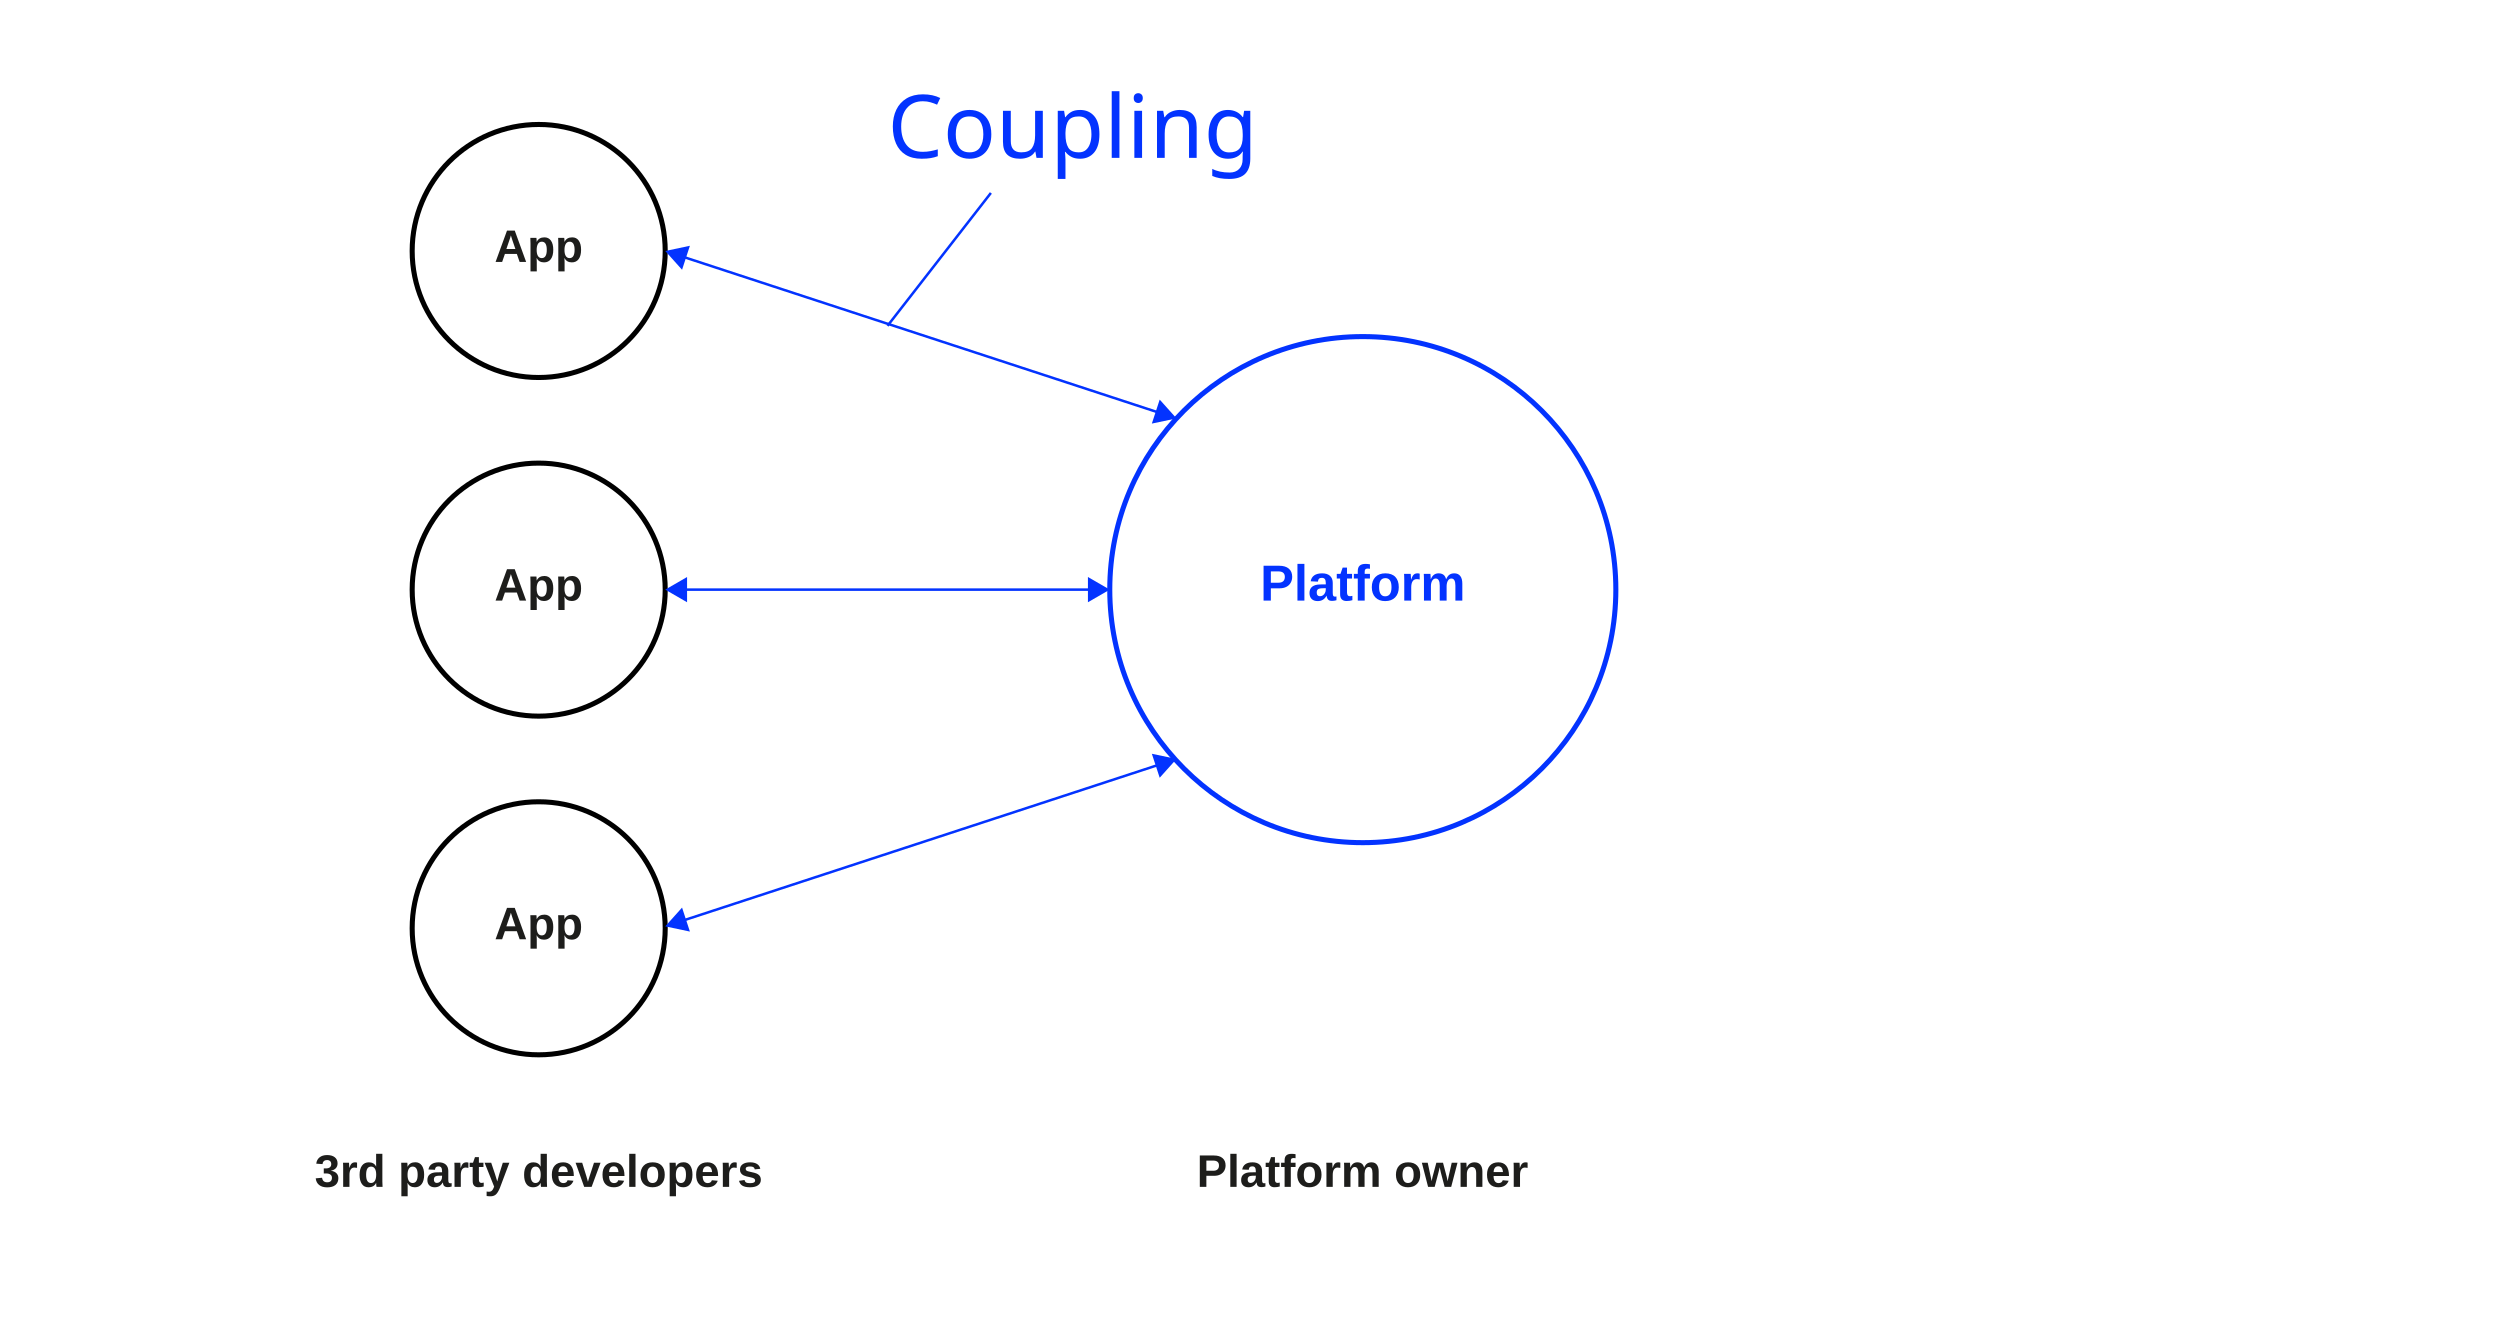
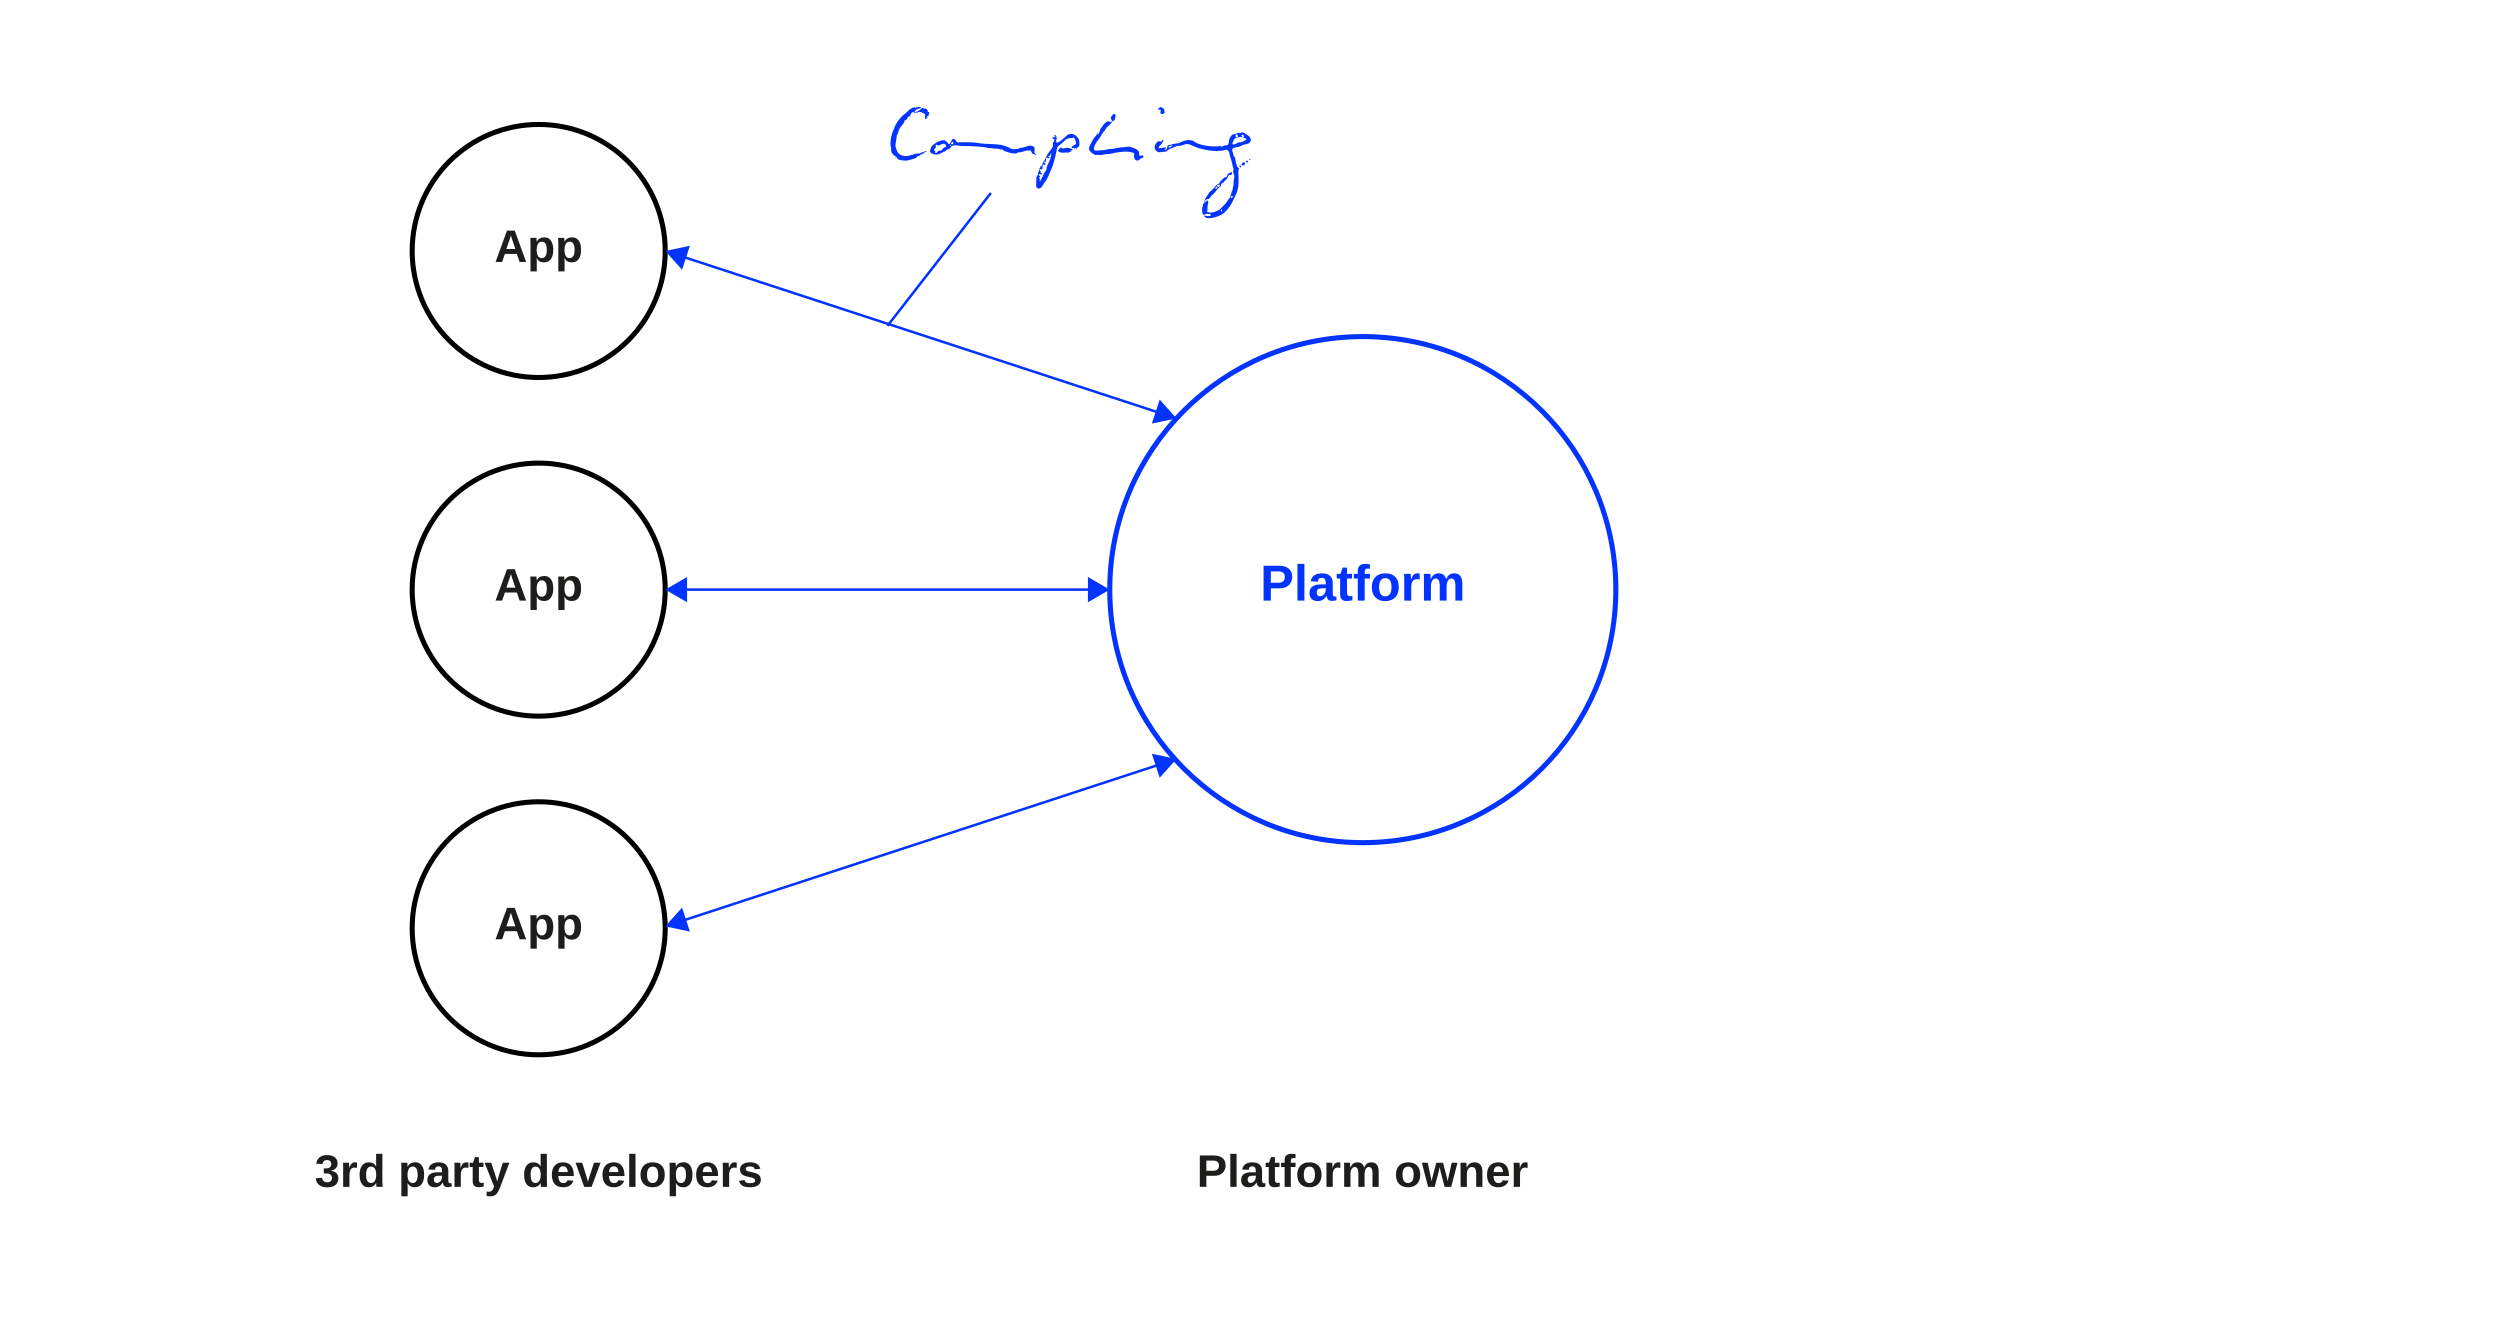
<svg xmlns="http://www.w3.org/2000/svg" id="maturity" viewBox="0 0 988 525">
  <circle cx="538.58" cy="233.02" r="100" style="fill:none; stroke:#0333ff; stroke-miterlimit:10; stroke-width:2px;" />
  <text transform="translate(498.02 237.35)" style="fill:#0333ff; font-family:Arial-BoldMT, Arial; font-size:20px; font-weight:700;">
    <tspan x="0" y="0">Platform</tspan>
  </text>
  <circle cx="212.89" cy="99.19" r="50" style="fill:none; stroke:#000; stroke-miterlimit:10; stroke-width:2px;" />
  <text transform="translate(195.4 103.52)" style="fill:#1d1d1b; font-family:Arial-BoldMT, Arial; font-size:18px; font-weight:700;">
    <tspan x="0" y="0">App</tspan>
  </text>
  <circle cx="212.89" cy="233.02" r="50" style="fill:none; stroke:#000; stroke-miterlimit:10; stroke-width:2px;" />
  <text transform="translate(195.4 237.35)" style="fill:#1d1d1b; font-family:Arial-BoldMT, Arial; font-size:18px; font-weight:700;">
    <tspan x="0" y="0">App</tspan>
  </text>
  <circle cx="212.89" cy="366.86" r="50" style="fill:none; stroke:#000; stroke-miterlimit:10; stroke-width:2px;" />
  <text transform="translate(195.4 371.19)" style="fill:#1d1d1b; font-family:Arial-BoldMT, Arial; font-size:18px; font-weight:700;">
    <tspan x="0" y="0">App</tspan>
  </text>
  <line x1="262.89" y1="99.19" x2="464.96" y2="165.35" style="fill:#0333ff;" />
  <line x1="269.71" y1="101.42" x2="458.14" y2="163.12" style="fill:none; stroke:#0333ff; stroke-miterlimit:10;" />
  <polygon points="269.55 106.61 262.9 99.19 272.65 97.13 269.55 106.61" style="fill:#0333ff;" />
  <polygon points="455.21 167.4 464.96 165.35 458.31 157.92 455.21 167.4" style="fill:#0333ff;" />
  <line x1="262.89" y1="366.1" x2="464.96" y2="299.94" style="fill:#0333ff;" />
  <line x1="269.71" y1="363.87" x2="458.14" y2="302.17" style="fill:none; stroke:#0333ff; stroke-miterlimit:10;" />
  <polygon points="272.65 368.16 262.9 366.1 269.55 358.68 272.65 368.16" style="fill:#0333ff;" />
  <polygon points="458.31 307.37 464.96 299.94 455.21 297.89 458.31 307.37" style="fill:#0333ff;" />
  <line x1="270.07" y1="233.02" x2="431.41" y2="233.02" style="fill:none; stroke:#0333ff; stroke-miterlimit:10;" />
  <polygon points="271.53 238.01 262.9 233.02 271.53 228.04 271.53 238.01" style="fill:#0333ff;" />
  <polygon points="429.95 238.01 438.58 233.02 429.95 228.04 429.95 238.01" style="fill:#0333ff;" />
  <text transform="translate(472.96 469.04)" style="fill:#1d1d1b; font-family:Arial-BoldMT, Arial; font-size:18px; font-weight:700;">
    <tspan x="0" y="0">Platform owner</tspan>
  </text>
  <text transform="translate(124.36 469.04)" style="fill:#1d1d1b; font-family:Arial-BoldMT, Arial; font-size:18px; font-weight:700;">
    <tspan x="0" y="0">3rd party developers</tspan>
  </text>
  <line x1="350.74" y1="128.77" x2="391.6" y2="76.25" style="fill:none; stroke:#0333ff; stroke-miterlimit:10;" />
-   <text transform="translate(350.74 62.39)" style="fill:#0333ff; font-family:BiroScriptPlus-Sloppy, 'Biro Script Plus'; font-size:34.68px;">
-     <tspan x="0" y="0">Coupling</tspan>
-   </text>
+   <path d="m352.44,53.23c.17-.59.38-1.46.69-1.94.35-.38.28-.83.49-1.32.62-1.32,2.01-3.29,3.02-4.2.8-.69,1.8-1.42,2.53-2.22.31-.35,2.22-1.53,2.6-1.18-.04.17-.31.24-.24.31.14.1.24.07.38.07.17-.1.31-.83.31-.31,0,0,.69-.24.8-.21.42.03.97,0,1.04.45l-.31-.14c-.1.03.17.17.07.28-.59,0-1.18.21-1.7.52-.35.24-.59.9-.97.97-.59.1-.76.03-1.08.66-.24.45-.45.52-.31,1.04-.21,0-.28-.03-.45-.1-.14.24-.42.35-.62.49-.24.21,0,.45-.28.69-.35.35-.49.56-.94.45,0,.49-.21.94-.49,1.32-.35.49-.69.87-1.11,1.35-.42.52-1.04,2.25-1.14,2.77-.1.35-.45.42-.35.73.1.35-.42,2.77-.45,3.16-.17,1.25.21,1.73.56,2.74.45,1.42,2.05,2.08,3.54,2.08.69,0,1.35-.14,1.87-.42.42-.24.83.1,1.21-.28.31-.31.8-.28,1.25-.24.31.03.52.07.59-.21.07-.17.55.21.66.24,0-.49,1.25-.73,1.63-.69,0-.24.24-.38.49-.38.21,0,.42.1.42.31-.59.03-.9.07-.97.69-.21-.03-.35-.17-.52-.24-.04.38-.1.59-.49.56-.49-.07-.35.24-.69.45-.14.14-.38.03-.59.14-.14.14-.31.24-.52.35,0,.38-.28.31-.59.49-.59.38-1.32.45-2.01.69-.9.28-1.84.42-2.81.28-.52-.07-2.36-.24-2.36-.94l-.73-.9c-.52.14-1.04-.83-1.39-1.18-.28-.28-.31-.66-.31-1.08,0-.49.07-1.01-.1-1.35-.1-.28-.17-.69-.17-1.18,0-1.25.31-2.95.55-3.57Zm1.25,8.53c.17.14.31.28.38.52-.31,0-.38-.24-.38-.52Zm7.56-17.34c.62-.14,1.42-.28,2.36-1.08.21-.14.73-.73,1.11-.73.14,0,.24.1.31.35.14.14.42-.07.69-.07.14,0,.28.03.42.14.52.38.38.66.59,1.25.76-.24.42.31.35.83v.52c-.28.03-.38.28-.66.28,0,.35-.31.38-.45.69-.07.17.49-.35.69-.24,0,.42-.83.66-1.11.62,0-.62-.03-1.14.07-1.73-.31-.21-.21-.52-.59-.38-.31-.14-.59-.31-.8-.52-.35-.24-.1-.03-.38,0-.38.03-.21-.35-.55-.17-.49.31-1.14.42-1.77.38-.07.07,0,.14,0,.24,0,.28-.35-.03-.28-.38Z" style="fill:#0333ff;" />
+   <path d="m370.02,61.07c-1.18,0-2.53-.45-2.53-1.63.42-.52.31-1.11.73-1.63.66-.97,3.5-2.6,4.89-2.39.49.07,1.39.8,1.59,1.32.07.17.17.24.28.24.35,0,.83-.83.9-1.04.21-.62.31-1.01,1.11-1.01.59,0,.69.69,1.11,1.18.28.31,1.01.1,1.28.1,2.01,0,5.24-.07,7.21.31,3.19.59,6.52.17,9.68.9.76.21,2.53.76,3.19,1.28.49.42,1.7.21,2.29.21.8,0,1.32-.59,2.12-.59,1.14,0,2.12-.76,3.26-.76.35,0,.73.07,1.11.24.62.31.73.8.62,1.42-.1.59-.17,1.21.28,1.6.56.49.28.76,0,.38-.24-.31-.62-.21-.97-.38-.35-.17-.73-1.39-1.01-1.39-.62,0-1.32,0-1.91.17-.1.03-2.01.66-2.19.62-.31,0-.62-.1-.8.07-.28.28-.73.38-1.25.38-1.35,0-3.23-.66-4.06-.97-.35-.14-.45-.45-.8-.59-.38-.17-.8,0-1.21-.21-.38-.31-1.59-.03-2.18-.21-.8-.21-1.91-.03-2.6-.28-1.25-.45-6.38-.69-8.18-.69-1.21,0-2.32-.03-3.61-.21-1.01-.21-1.87-.14-2.6.59-.38.42-.8,1.01-1.39,1.01-.38,0-.52.42-.8.69-.28.28-.69,0-.9.31-.28.28-1.18.59-1.59.8-.31.1-.69.14-1.08.14Zm-.42-.94c-.21.38.31.38.49.28.21-.17.42-.49.69-.69.31-.28.73-.21,1.11-.21.1,0,.69-.66.8-.8.42-.56,1.49-.56,1.21-1.18-.21-.56-.83-.8-1.32-.69-.38.07-1.49.69-1.87.69-.28-.24-.52-.38-.66-.38-.31,0-.42.35-.14.87.14.28-.62.69-.73,1.01-.38.69.73.42.42,1.11Zm5.83-2.5c.24.24.8-.42.35-.42-.14,0-.49.28-.35.42Zm.8-.56c.21.07.8-.59.52-.59-.14,0,.03-.52-.38-.42-.21.07-.94.73-.14,1.01Z" style="fill:#0333ff;" />
+   <path d="m409.49,72.76c.07-.87.03-1.66.07-2.57,0-.31.35-.59.45-.94.07-.38.42-.07.31-.38-.1-.35-.17-.62,0-.87.21-.17.35-.21.28-.49-.03-.42.21-.1.24-.49,0-.21-.14-.49.07-.62.24-.14.14-.31.28-.56.1-.24.07-.14.35-.28.21-.1.35-.17.35-.42,0-.62,1.21-2.15,1.39-2.67.52-1.53,1.35-2.36,2.29-3.64.35-.49.62-.94.55-1.53-.03-.42-.17-1.04.28-1.25.24-.1.24-.14.21-.42-.07-.45.24-.1.17-.38-.14-.45-1.11-.38-.9-.83.1-.24.55-.17.87-.17.24,0,.42-.03.31-.24-.1-.21-.59-.07-.49-.28.04-.1.38-.49.55-.31l.42.38c.17.24-.38.35-.28.42.17.21.66.1.38.59-.1.24-.24.31-.24.59,0,.14-.07.35.07.45.24.17-.21.24-.07.38.07.1.17.14.31.14,1.01,0,3.05-2.05,3.68-2.67.55-.59,1.56-.9,2.36-.76,1.14.17,2.77,1.66,2.77,2.81,0,.59.21,1.46-.03,1.94-.21.35-.49.42-.73.69-.21.24-.14.66-.24.66-.03,0-.07-.03-.14-.14-.1-.14.17-.49,0-.56-.21-.07-.49.38-.69.38-.07,0-.14,0-.17-.1-.28-.45-.45-.03-.73-.07-.17-.03-.35-.42-.28-.56.21-.45,1.63-.55,1.73-1.35-.04-.38-.07-.8-.28-1.32l-.31-.62c-.17-.31-.14-.42-.49-.28-.38.14-.83.1-1.25.14-.52.07-1.59.31-2.08.9.03.03-1.04,1.11-1.77,1.63-.38.31-.76.59-1.11.9.14.14-.49,1.14-.42,1.67-.49,2.36-1.01,4.75-1.98,7.04-.69,1.49-1.53,3.99-2.43,4.99-.55.59-.8,1.25-1.25,1.94-.21.31-.55.76-.97.73.04.14-.1.21-.28.21-.21,0-.52-.1-.59-.21-.21-.24-.35.03-.45-.45-.1-.38-.14-.76-.1-1.18Zm1.49-3.12c.17.14.35.1.1.28-.28.21.03-.07-.38.35-.24.24.45.28.24.76-.07.17-.17.45.03.52.24.07.21-.21.31-.42.45-.9.97-1.63,1.32-2.6.17-.52.49-.69.76-1.11.28-.35.17-.87.28-1.28.31-1.11,1.04-2.12,1.39-3.23.17-.55.31-1.14.42-1.73.03-.24.1-.76-.14-.52-.21.56-.21.49-.56.94-.14.17-.24,0-.45.14-.38.24.94.45.45.66-.17.1-.49.24-.59.17-.35-.28-.49-.38-.55-.38-.1,0,0,.42-.28,1.35-.03.1.31.24.14.35-.14.1-.66-.14-.76.03-.31.49.55.49.42.76-.07.17.04.59-.14.49-.17-.1-.31-.14-.45-.14-.42,0-.66.42-.52,1.08.03.24-.07.94-.35.87-.14-.03-.07-.14-.21-.14-.59,0-.69.69-.14.97.28.14.17.24-.07.28-.21.03.24.24.42.38.28.21-.1.59-.21.52-.62-.42-1.49-.1-.49.66Zm7.18-10.2c.24-.28.62-.69.8-1.14.42,0,.35.1.62.28.49.31,1.8-.28,2.53-.17.55.1,1.11.28,1.59.52.31.17.17.17.14.49-.17-.03-.38-.03-.55,0,.14.24.1.49-.24.52-.24,0-.59.42-.97.38-.83-.1-1.67.07-2.39.03-.52-.03-1.8-.59-1.53-.9Z" style="fill:#0333ff;" />
+   <path d="m430.78,57.4c.66-1.15,1.21-2.67,2.32-3.71.21-.17.49-1.39.69-1.18.17.17-.38.69-.1.69.73,0,1.11-1.98,1.28-2.5.31-.1.76-.8.9-1.11.28-.62,1.11-1.18,1.7-1.6.42-.31.87.24,1.28.24.1,0,.21-.03.31-.14.62-.55.14-.31-.1-1.21-.24-.8.28-.76.52-1.28.14-.35.49-.52.8-.52.28,0,.49.14.49.52,0,.59-.14,1.11-.28,1.6-.17.69-1.01.45-1.21,1.01-.38,1.11-2.12,1.84-2.6,3.09-.14.42-.49.59-.8.9-.21.21-.1.45-.38.69-.35.28-.31.59-.52.9-1,1.53-2.53,2.95-2.77,4.99-.07.59.45.76,1.11.76s1.46-.17,1.87-.17c1.59,0,2.98-.59,4.51-.59.69,0,.97-.17,1.7-.31,1.42-.28,2.84-.24,4.27-.49.9-.17,1.11.24,1.91.42.87.21,2.5.94,2.5,2.08,0,.42-.1.8.21,1.01.24.21.73-.07,1.08-.07.17,0,.31.07.42.28.1.28.1.35,0,.38-.49.28-.59.42-1.01.52-.49.28-.69.87-1.39.87-.9,0-1.39-1.04-1.39-1.87,0-.31.24-.21.17-.69-.1-.8-1.49-.69-2.08-.9-.21-.07-.59-.1-1.08-.1-1.56,0-4.06.35-4.92.59-.9.24-1.98.42-2.88.42-1.21,0-2.01.59-3.22.28-.38-.1-.97.21-1.39,0-1.53-.87-3.09-1.84-1.91-3.78Zm27.57-14.98c.35-.42,2.32.69,1.77,1.67.52.49.03.52-.35.83-.21.17-.52.14-.73.1-.87-.14-.28-1.01-.28-1.53,0-.35-.62.07-.8-.07-.52-.38.07-.62.38-1.01Z" style="fill:#0333ff;" />
+   <path d="m456.52,57.22c.38-.59.87-1.42,1.53-1.42.24,0,.49.28.8.14.28-.14.59-.9.9-.59.24.24-.8,1.56-1.01,1.87-.38.56-.76.59-.87,1.25.62.31,1.91-.21,2.53-.21.24,0,.38.07.35.31-.03.42-1.14.66-.24.66.76,0,.76-1.11,1.01-1.87,1.18,0,2.18-.66,3.54-.66,1.08,0,1.77-.73,2.78-1.01,1.11-.31,1.77-.42,2.88-.24,1.14.17,1.77,1.01,2.78,1.35,2.01.73,4.54,1.08,6.66,1.08.31,0,.45-.21.76,0,.49.31.55-.35,1.14-.17.31.1.66.31,1.08.17.45-.14.55-.42,1.11-.42.87,0,1.21-.24,1.35-1.11.1-1.25.38-2.05,1.18-2.88.66-.69,1.67-.38,2.25-.9.24-.21.42-.17.76,0,.31.17.76-.24,1.11-.24.66-.07,1.53.69,2.01,1.01.87.49,1.42,1.11,1.42,2.12,0,.62-.76,1.35-1.56,1.46-.76.1-1.63.35-2.43.8-.97.55-2.74.24-3.33,1.28-.21.38.35,1.49.35,1.91,0,.59.59,1.08.76,1.63.24.87.45,3.33,1.25,3.78.55.31.21.35.1.9-.07.35-.1.69-.1,1.01.1.69.1,1.21.1,1.87,0,1.46.07,3.02-.24,4.44-.35,1.7-1.18,3.09-1.87,4.65-.73,1.67-2.12,3.57-3.43,4.79-1.32,1.28-4.27,2.25-6.17,2.25-.94,0-1.8-.24-1.87-1.11.1.03,1.11.31,1.84.31.52,0,.94-.17.73-.69-.14-.31-1.53-.24-1.8-.21-.28.03-.38.21-.56.28-1.08.45-1.04-1.32-1.04-2.5,0-.42.35-.76.35-1.35,0-.66.9-.69.66-1.18-.28-.56.24-1.01.35-1.35.24-.76.45-.76.87-1.32.45-.59.28-1.04,1.01-1.46.62-.35.83-.8,1.32-1.21.52-.49.73-1.14,1.32-1.46.24-.14.69-.31.9-.52.31-.31.14-.55.56-.9.66-.52,1.46-1.77,2.32-1.56.14-.56.35-1.14.9-1.56.17-.14.28-.1.52-.1.1,0,.38-.42.59-.42s.17,1.04-.1,1.18c-.38.17-.73-.03-1.01.14-.28.17-.31.59-.49.97-.31.62-.73.94-1.18,1.35-.24.21-.38.59-.69.76-.35.17-.66.14-.66.55,0,1.01-.8,1.08-1.35,1.77-.69.87-1.32,1.73-2.19,2.46-.24.21-.49.31-.59.66-.1.42-.38.24-.52.66-.17.49-.76.1-1.11.35-.31.21-.9.66-.55,1.01.21.21.69-.8,1.01-.49.55.56-.1,1.6-.1,2.36v1.32c0,.38-.24.35-.24.69.49.24,1.01.35,1.53.35.87,0,1.77-.28,2.46-.69.66-.35.94-.31,1.46-.9.94-1.11,2.01-1.77,2.74-3.12.28-.55.97-1.14,1.14-1.77.21-.73.28-1.21.52-1.87.1-.31.35-.56.35-.76,0-.45,0-.66.14-1.01.21-.66.21-1.25.21-1.91,0-.76.31-1.42.31-2.19s-.52-1.42-.52-2.22c0-.35.31-.49.21-.76-.52-1.46-.66-3.02-1.21-4.44-.45-1.11-.35-3.5-1.91-3.12-1.11.28-2.39.42-3.71.42-2.81,0-7.08-.87-9.61-2.19-.66-.35-1.42-.56-2.18-.56-.45,0-.69.31-1.11.31-.76,0-.42.35-1.11.35-2.22,0-2.57.73-4.44,1.32-.66.21-.97,1.01-1.67,1.01-.76,0-1.53.24-2.46.24-1.32,0-2.25-1.77-1.53-2.91Zm5.34,1.11c.14.14,1.53-.49,1.39-.73-.1-.21-.45-.17-.73,0-.38.24-1.04.35-.66.73Zm18.52,16.27c.17.28.66-.17.66-.59,0-.21-.21-.45-.35-.24s-.55.45-.31.83Zm.69-1.01c.17.17.35.28.52.28.31,0,.52-.35.52-.8-.66-.17-1.42.14-1.04.52Zm1.56,9.95c.31.17.35-.17.35-.62,0-.28-.24-.14-.35,0-.21.31-.31.45,0,.62Zm3.99-5.31c.21.21.52,0,.52-.59,0-.24-.1-.31-.24-.24-.31.17-.69.42-.28.83Zm1.39-21.23c.55-.14.76-.45,1.21-.66.31-.14.76.1,1.21-.14.69-.21,1.87-.62,2.22-1.28-.87-.38-1.7-.83-2.5-.83-.38,0-1.8.42-2.05.59-.35.24-.49.66-.66,1.01-.49.9-.66,1.66.56,1.32Zm.59-2.77c.87.21.59-.73.42-.97-.14-.17-.87-.24-.8-.14.42.73-.28.94.38,1.11Zm1.42,11.27c.62-.35.62.69.24.69-.1,0-.24-.07-.38-.24-.14-.21,0-.38.14-.45Zm.8-11.69c.14.28.31.45.49.45s.31-.17.31-.45c0-.42-.55-.76-.8-.55-.35.28-.17.17,0,.55Zm.97,10.37c.35.14.35.35.17.76-.24.56-.94.45-1.04.42-.69-.31.21-1.46.87-1.18Zm.62-.52c0-.21.14-.17.21-.17.21,0,1.04.38.49.73-.28.17-.69-.28-.69-.56Zm1.35-.8c.24-.14.62.35.21.35-.31,0-.52-.14-.21-.35Z" style="fill:#0333ff;" />
</svg>
